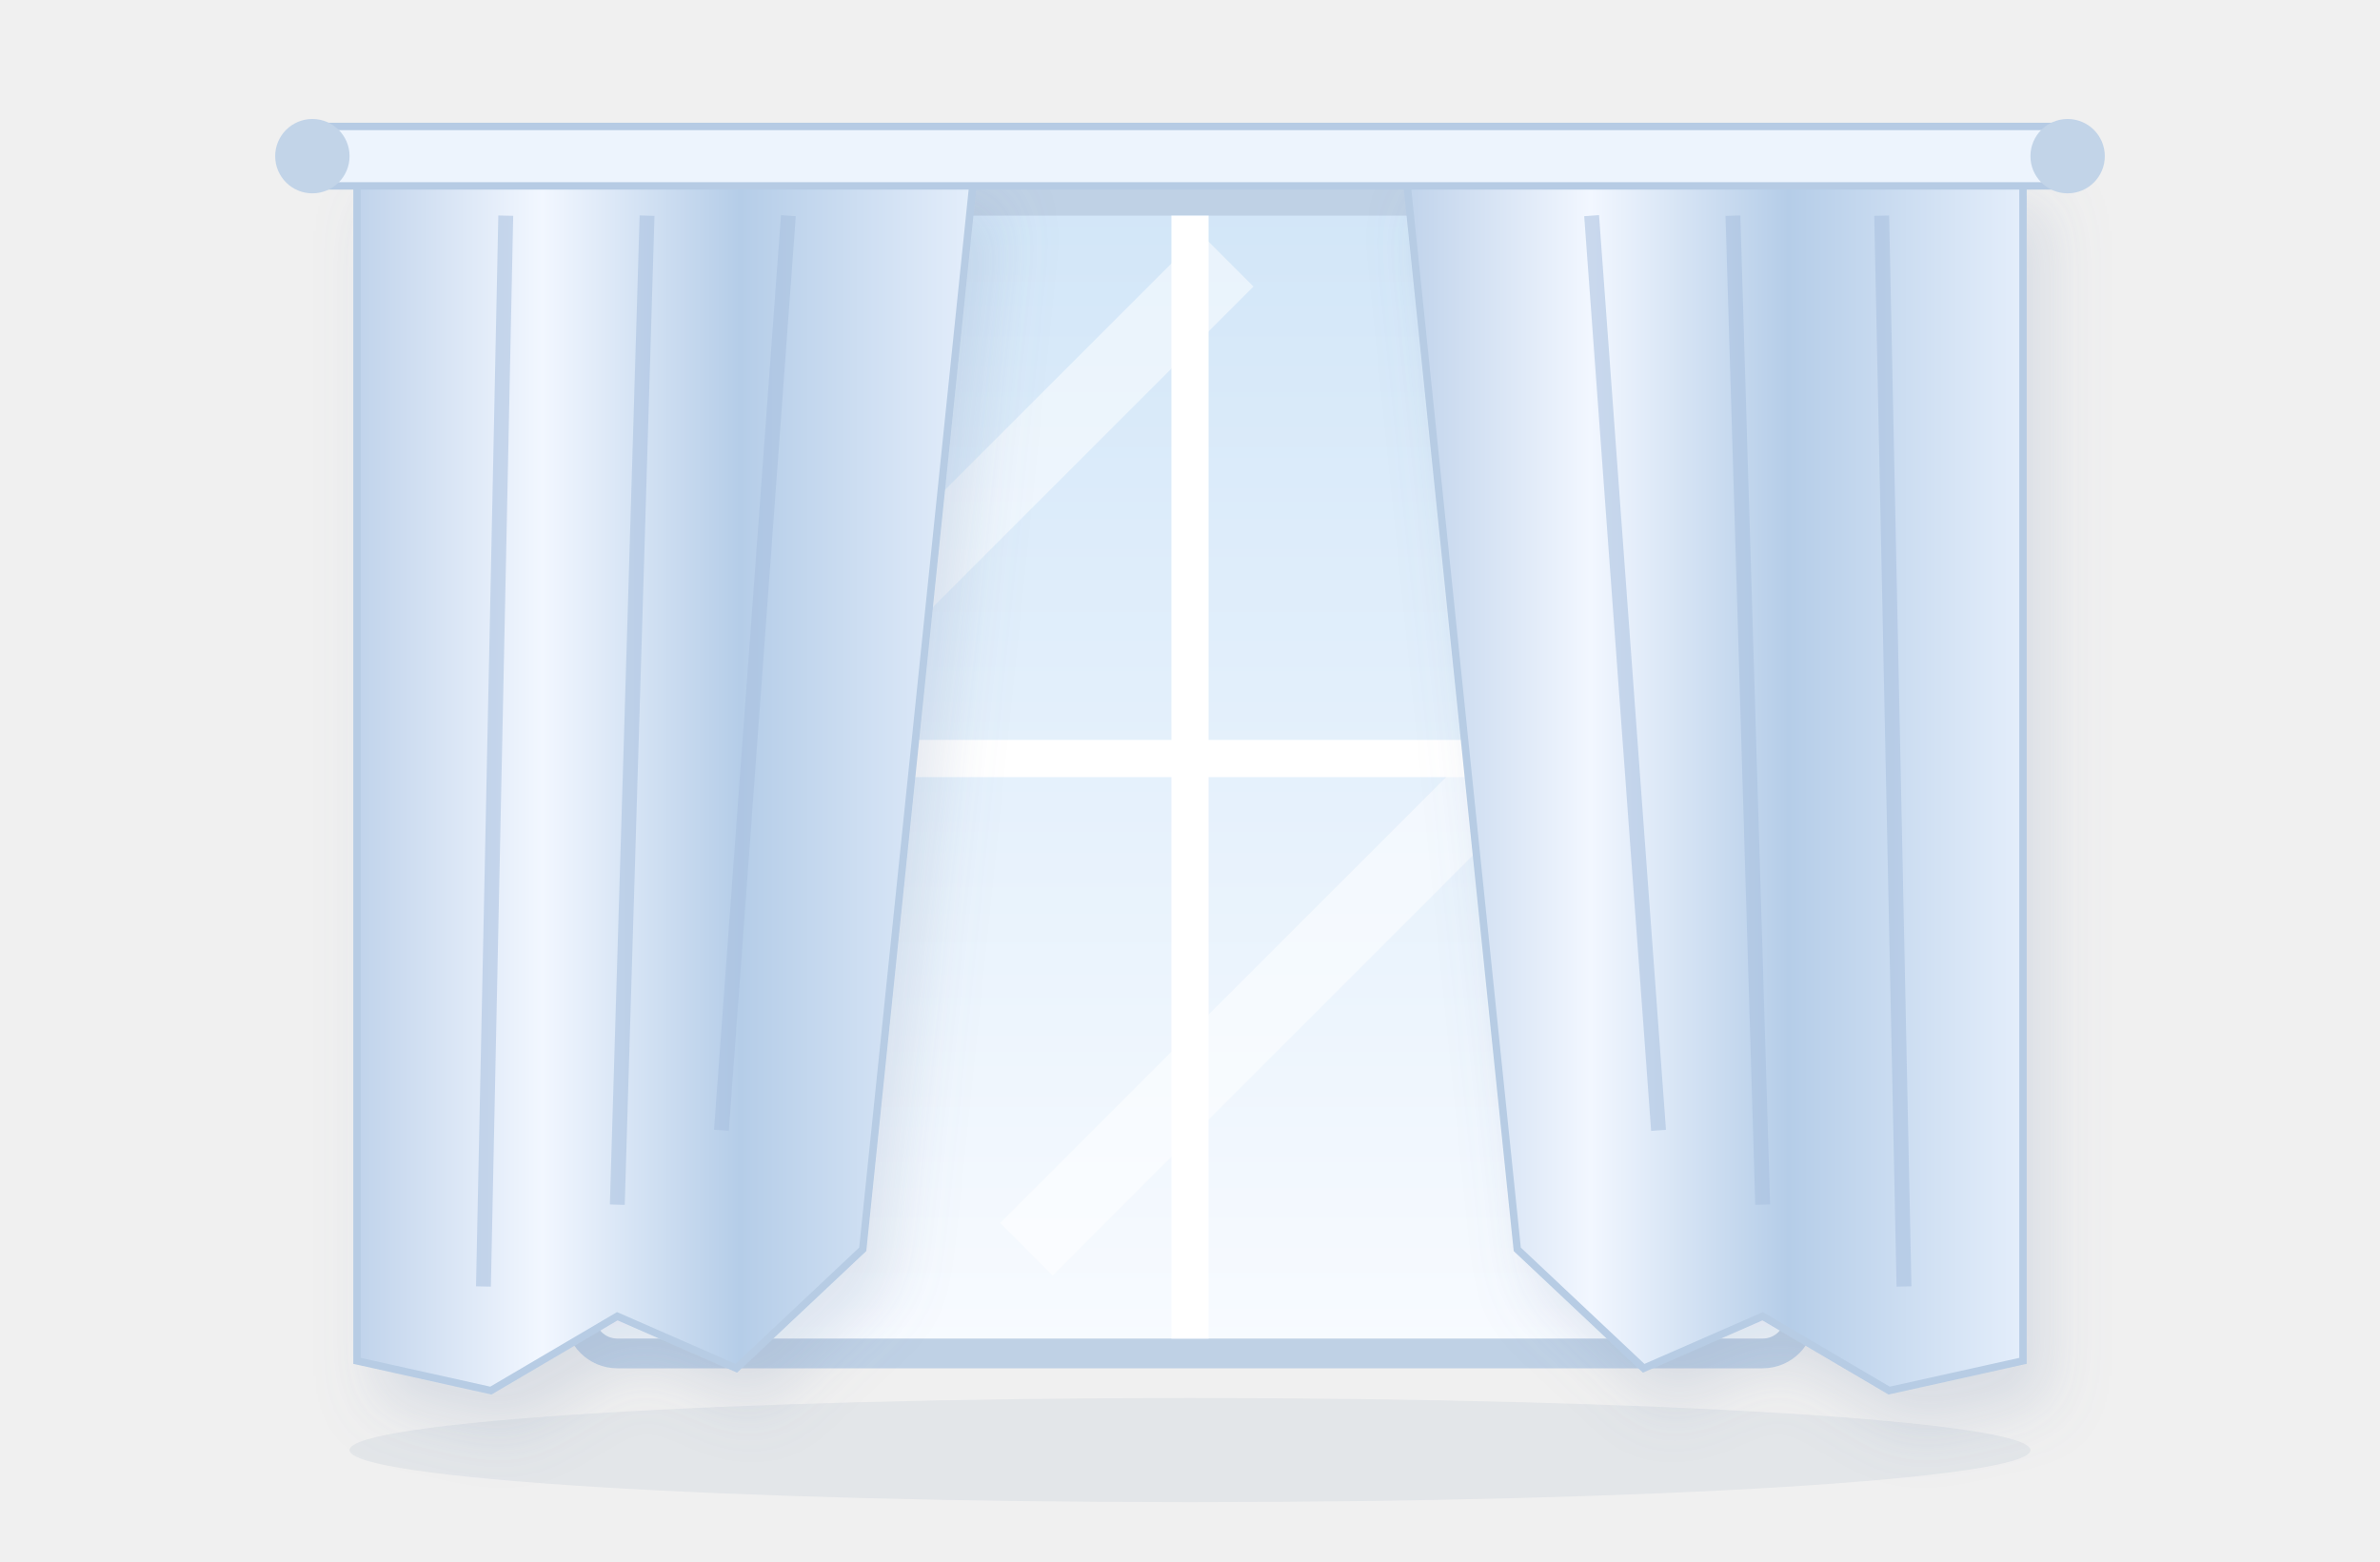
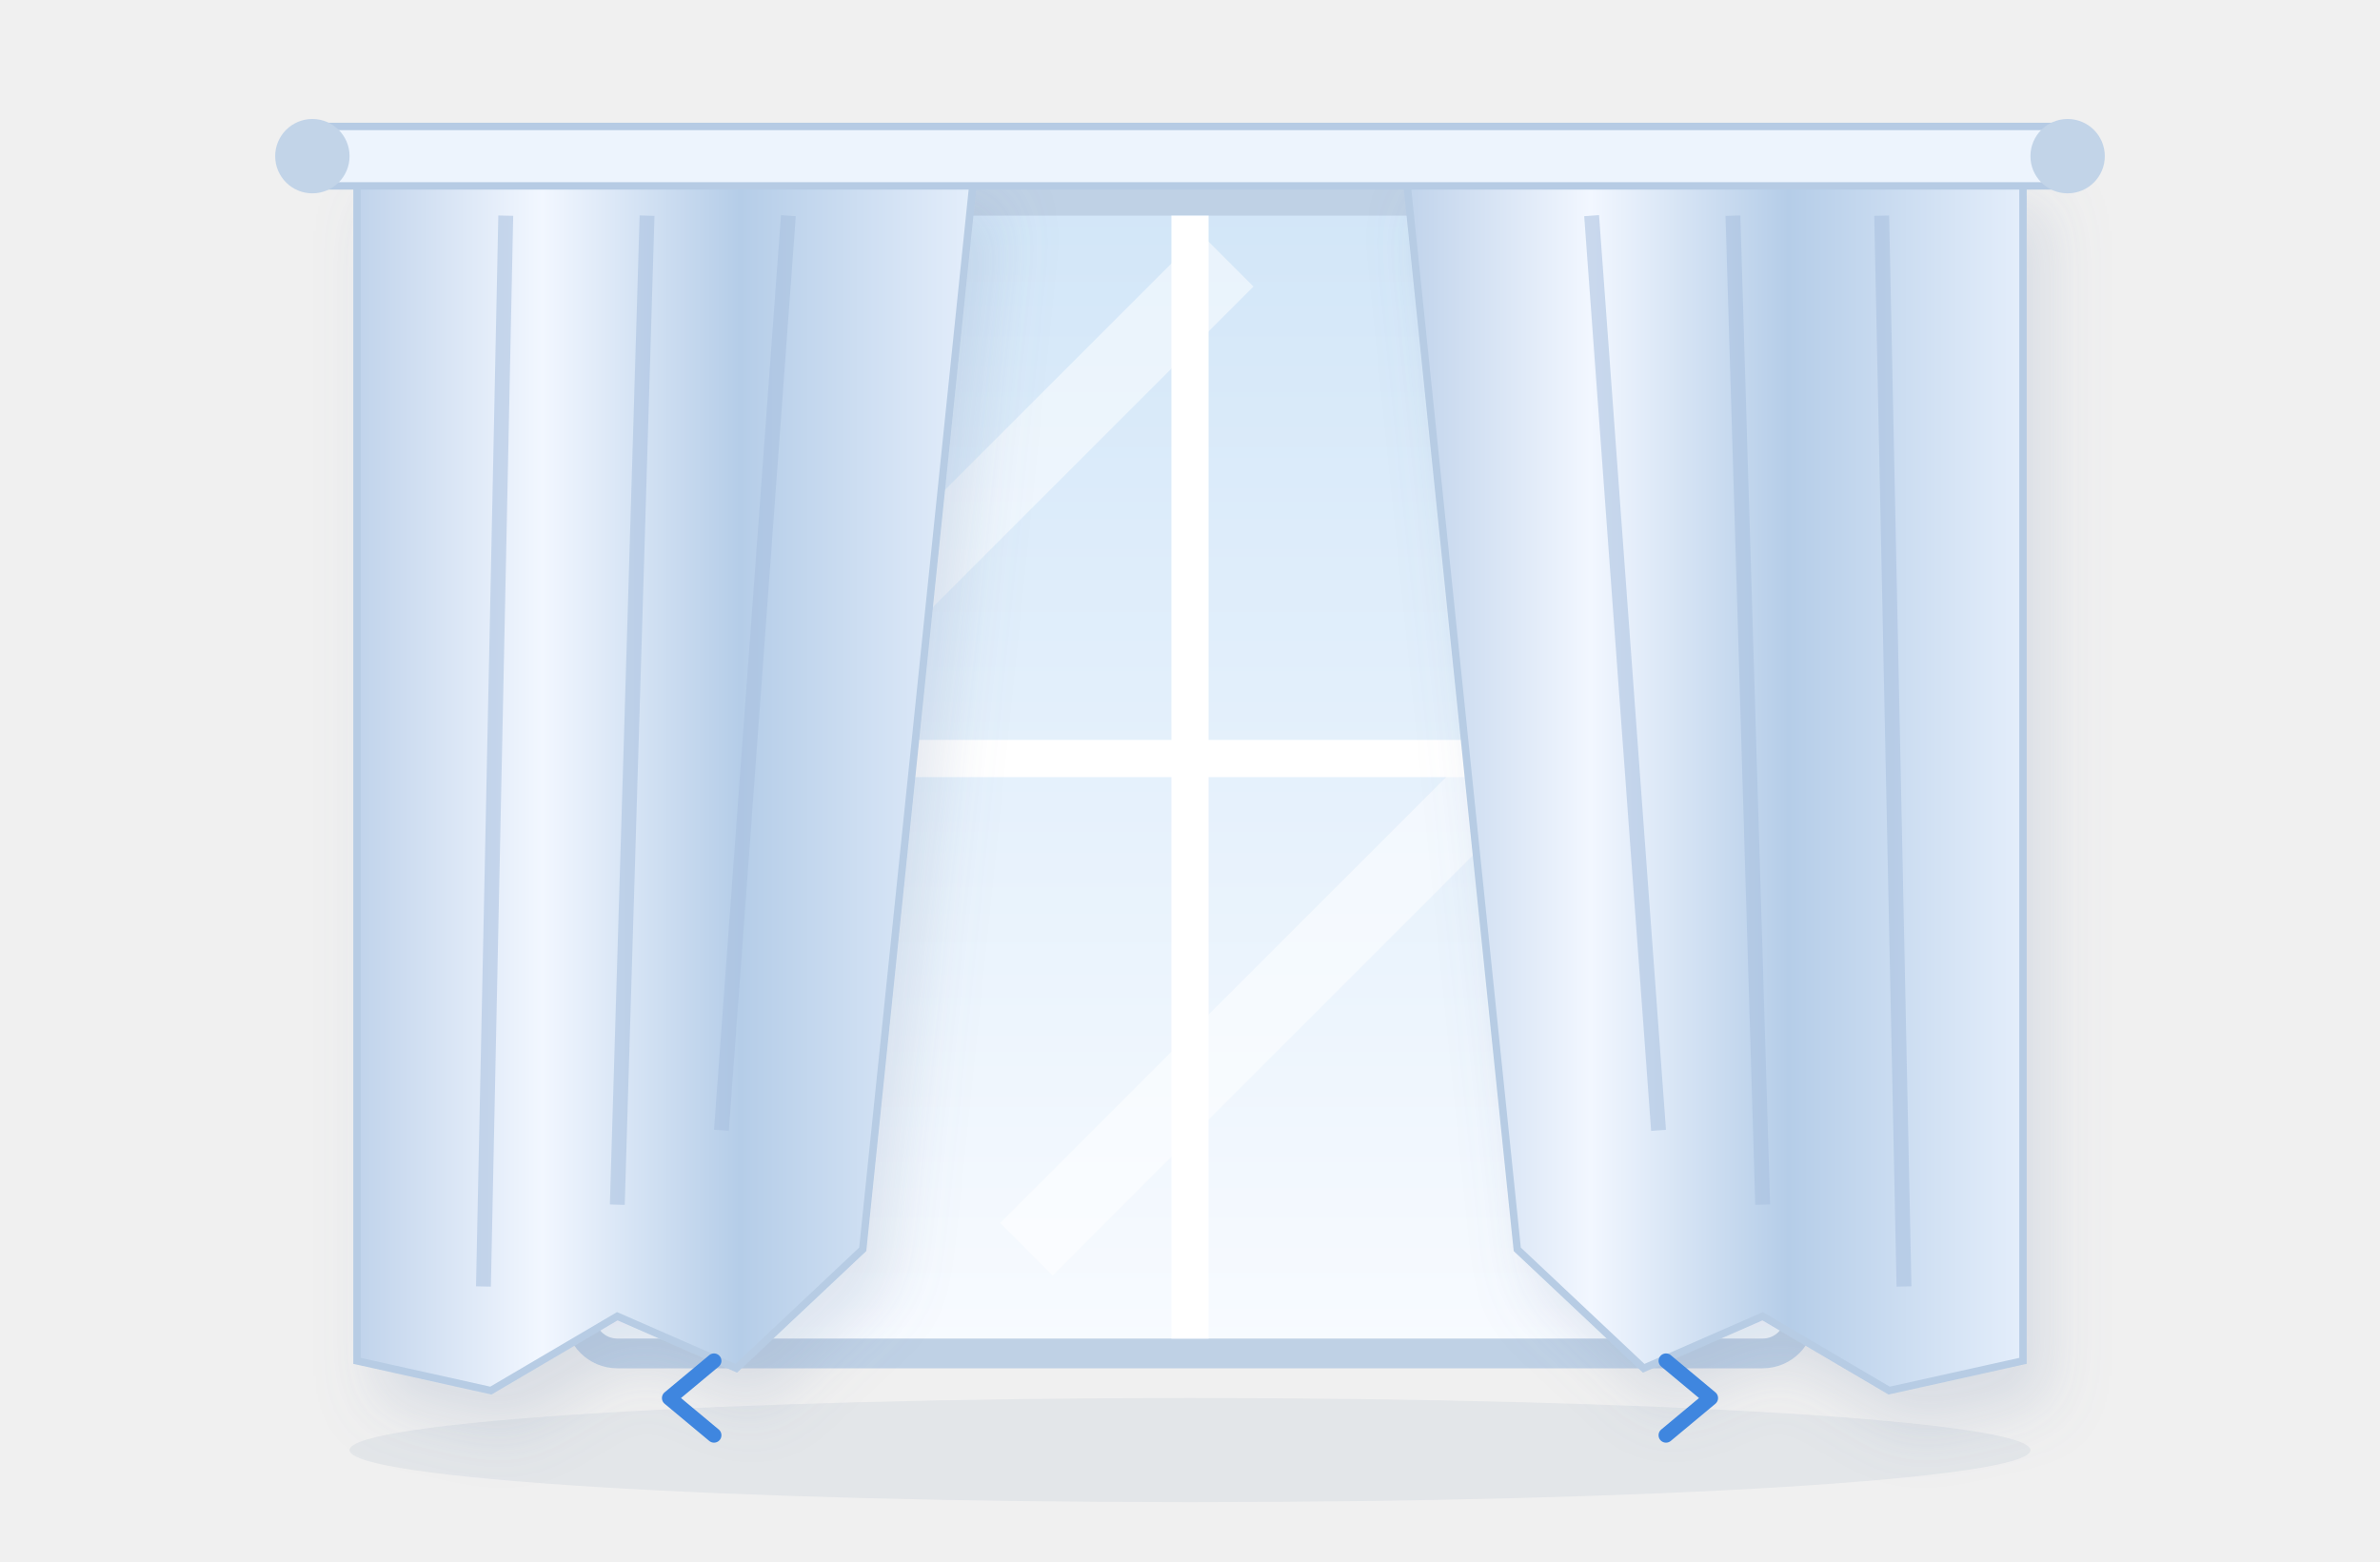
<svg xmlns="http://www.w3.org/2000/svg" viewBox="0 0 320 210" aria-hidden="true" focusable="false">
  <defs>
    <linearGradient id="curtain-fabric">
      <stop stop-color="#c0d3eb" />
      <stop offset=".3" stop-color="#f2f7ff" />
      <stop offset=".62" stop-color="#b5cde8" />
      <stop offset="1" stop-color="#e4eefb" />
    </linearGradient>
    <linearGradient id="curtain-glass" x2="0" y2="1">
      <stop stop-color="#d2e6f8" />
      <stop offset="1" stop-color="#f8fbff" />
    </linearGradient>
    <filter id="curtain-shadow">
      <feDropShadow dx="3" dy="5" stdDeviation="4" flood-color="#7894b4" flood-opacity=".2" />
    </filter>
  </defs>
  <ellipse cx="160" cy="195" rx="113" ry="7" fill="#7f96b2" opacity=".12" />
  <rect x="78" y="27" width="164" height="155" rx="5" fill="url(#curtain-glass)" stroke="#bfd1e5" stroke-width="4" />
  <path d="M160 29v151M80 102h160" stroke="#fff" stroke-width="5" />
  <path d="m165 35-64 64m128-22-91 91" stroke="#fff" stroke-width="10" opacity=".5" />
  <g filter="url(#curtain-shadow)">
    <path d="M48 23h83l-15 145-17 16-16-7-17 10-18-4Z" fill="url(#curtain-fabric)" stroke="#b7cce4" />
    <path d="M189 23h83v160l-18 4-17-10-16 7-17-16Z" fill="url(#curtain-fabric)" stroke="#b7cce4" />
  </g>
  <path d="m68 29-3 144m22-144-4 133m23-133-9 123m156-123 3 144M233 29l4 133M214 29l9 123" stroke="#a8c0df" stroke-width="2" opacity=".55" />
  <rect x="39" y="17" width="242" height="8" rx="4" fill="#edf4fd" stroke="#b6cbe4" />
  <circle cx="42" cy="21" r="5" fill="#c2d4e8" />
  <circle cx="278" cy="21" r="5" fill="#c2d4e8" />
+   <g class="motion-cover-guide" fill="none" stroke="#3f86df" stroke-width="2" stroke-linecap="round" stroke-linejoin="round">
+     <path class="motion-guide-left" d="m96 183-6 5 6 5" />
+     <path class="motion-guide-right" d="m224 183 6 5-6 5" />
+   </g>
</svg>
